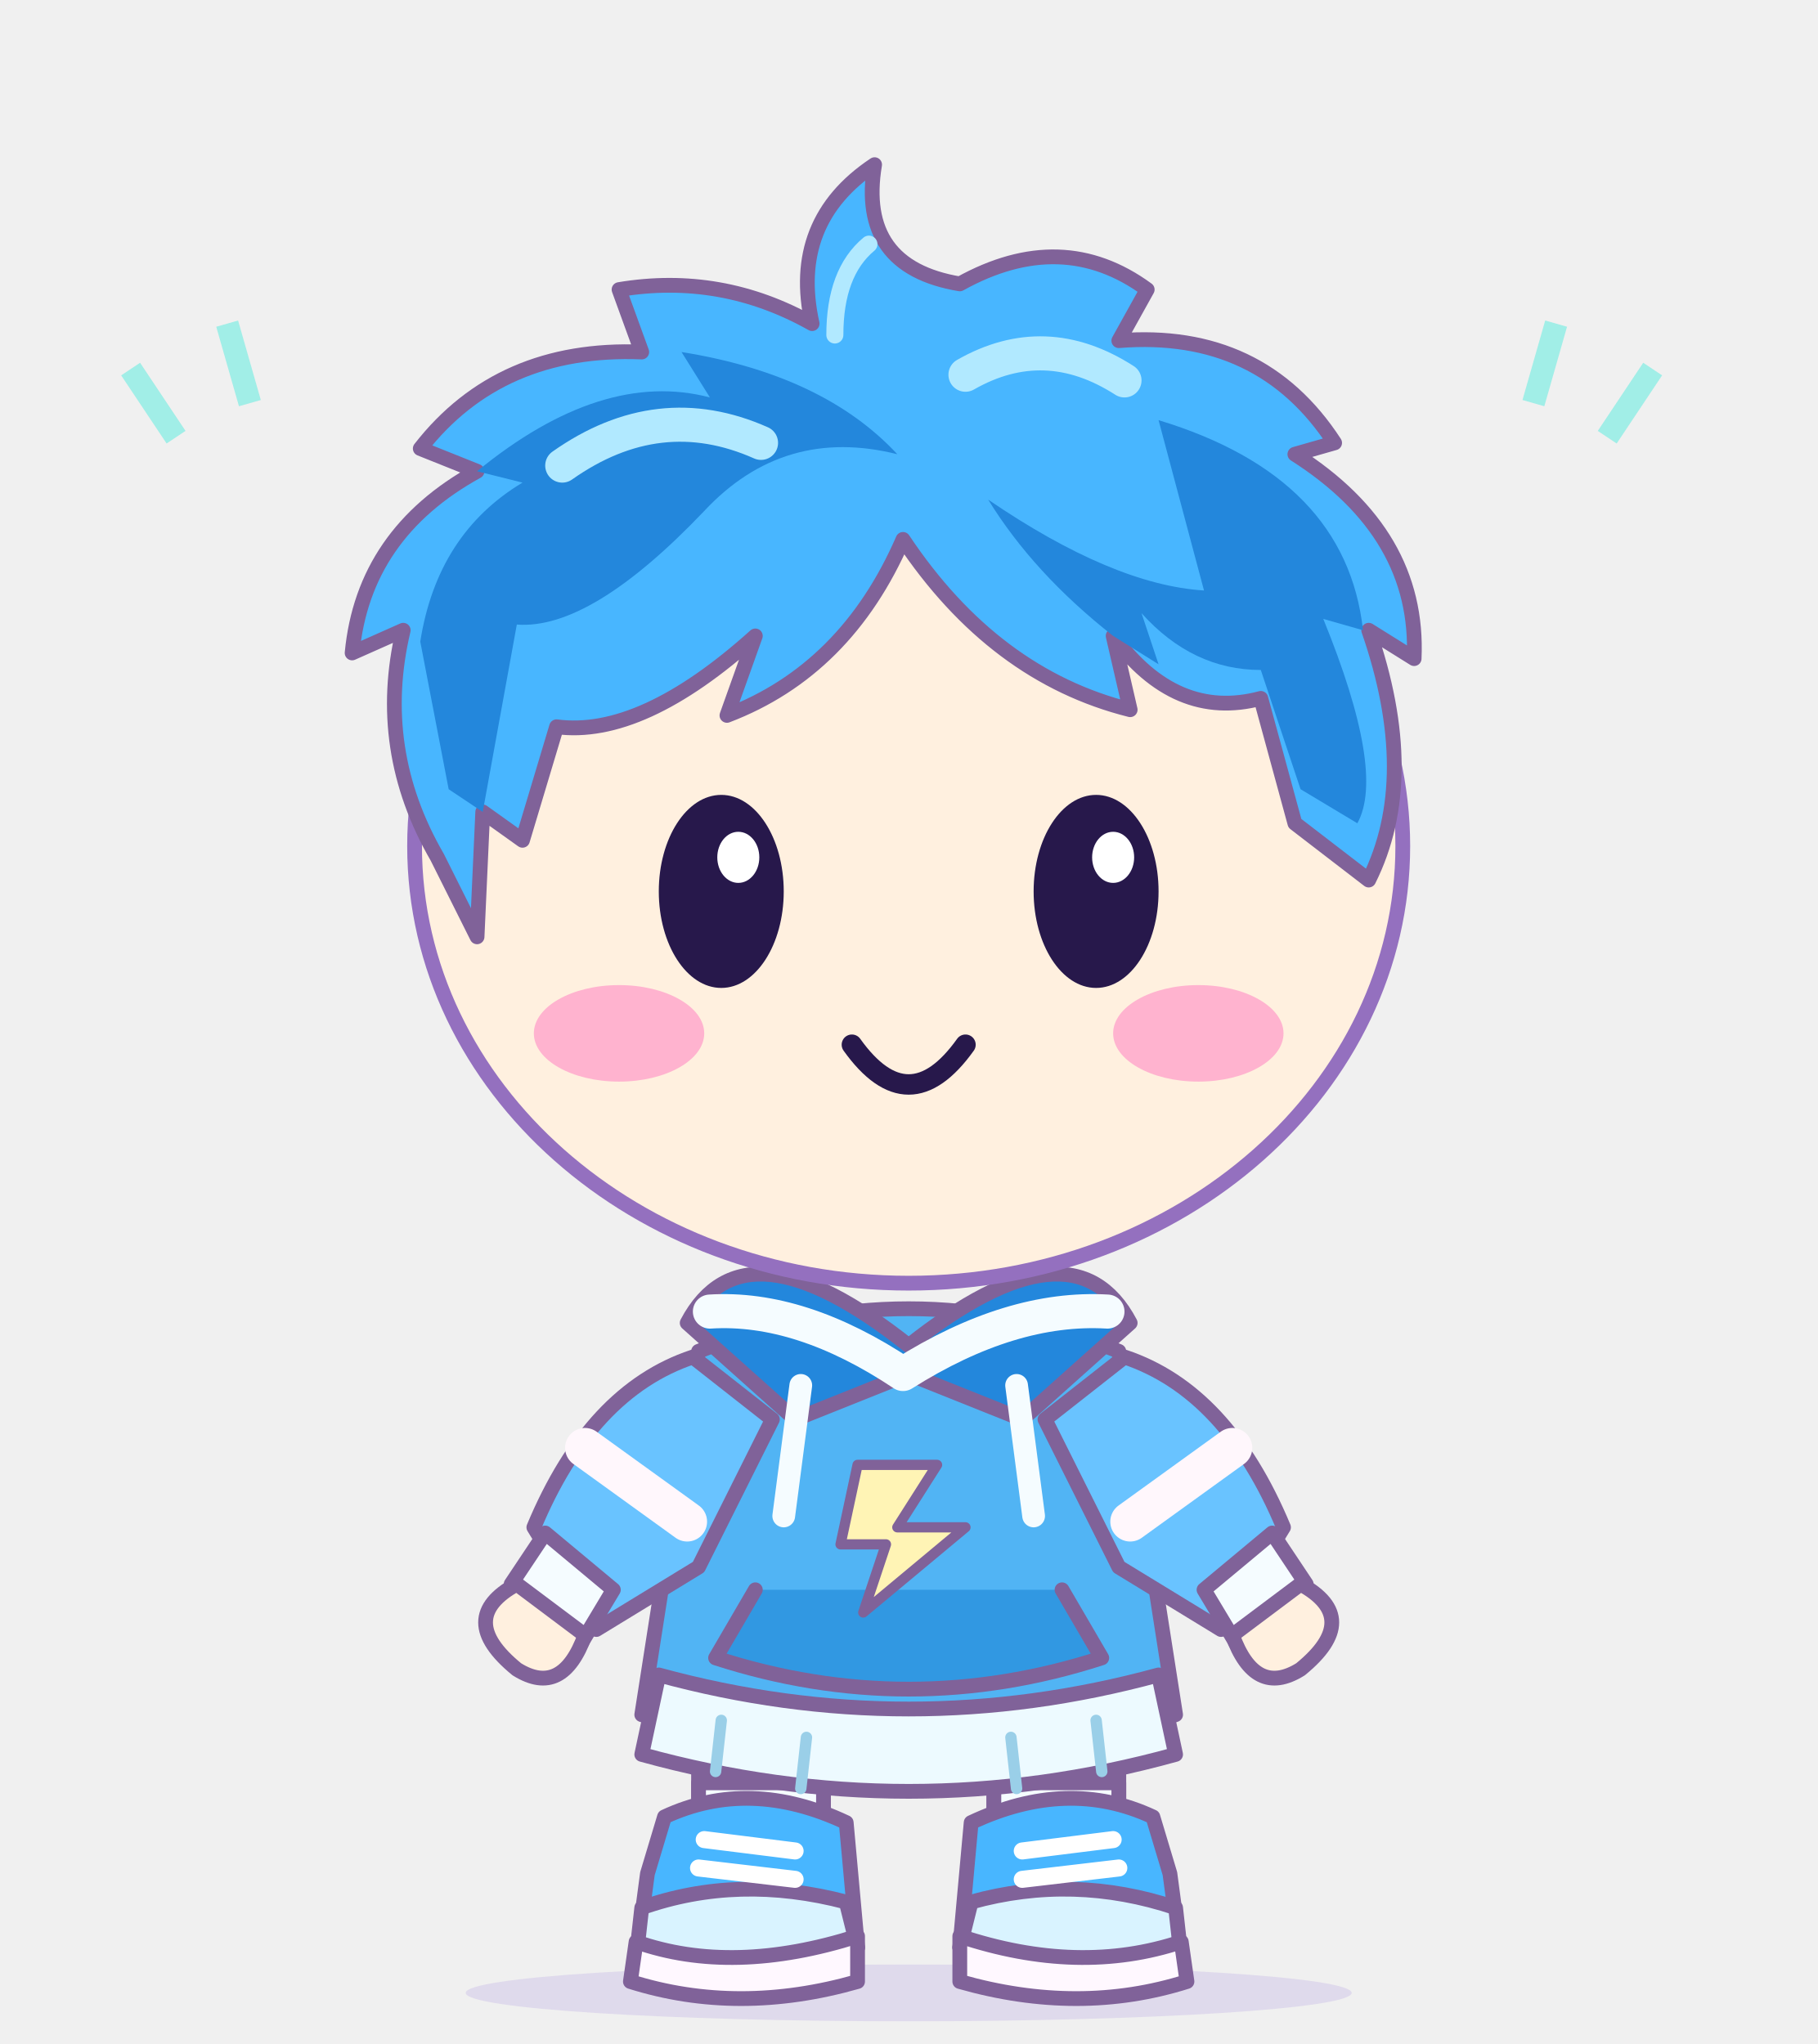
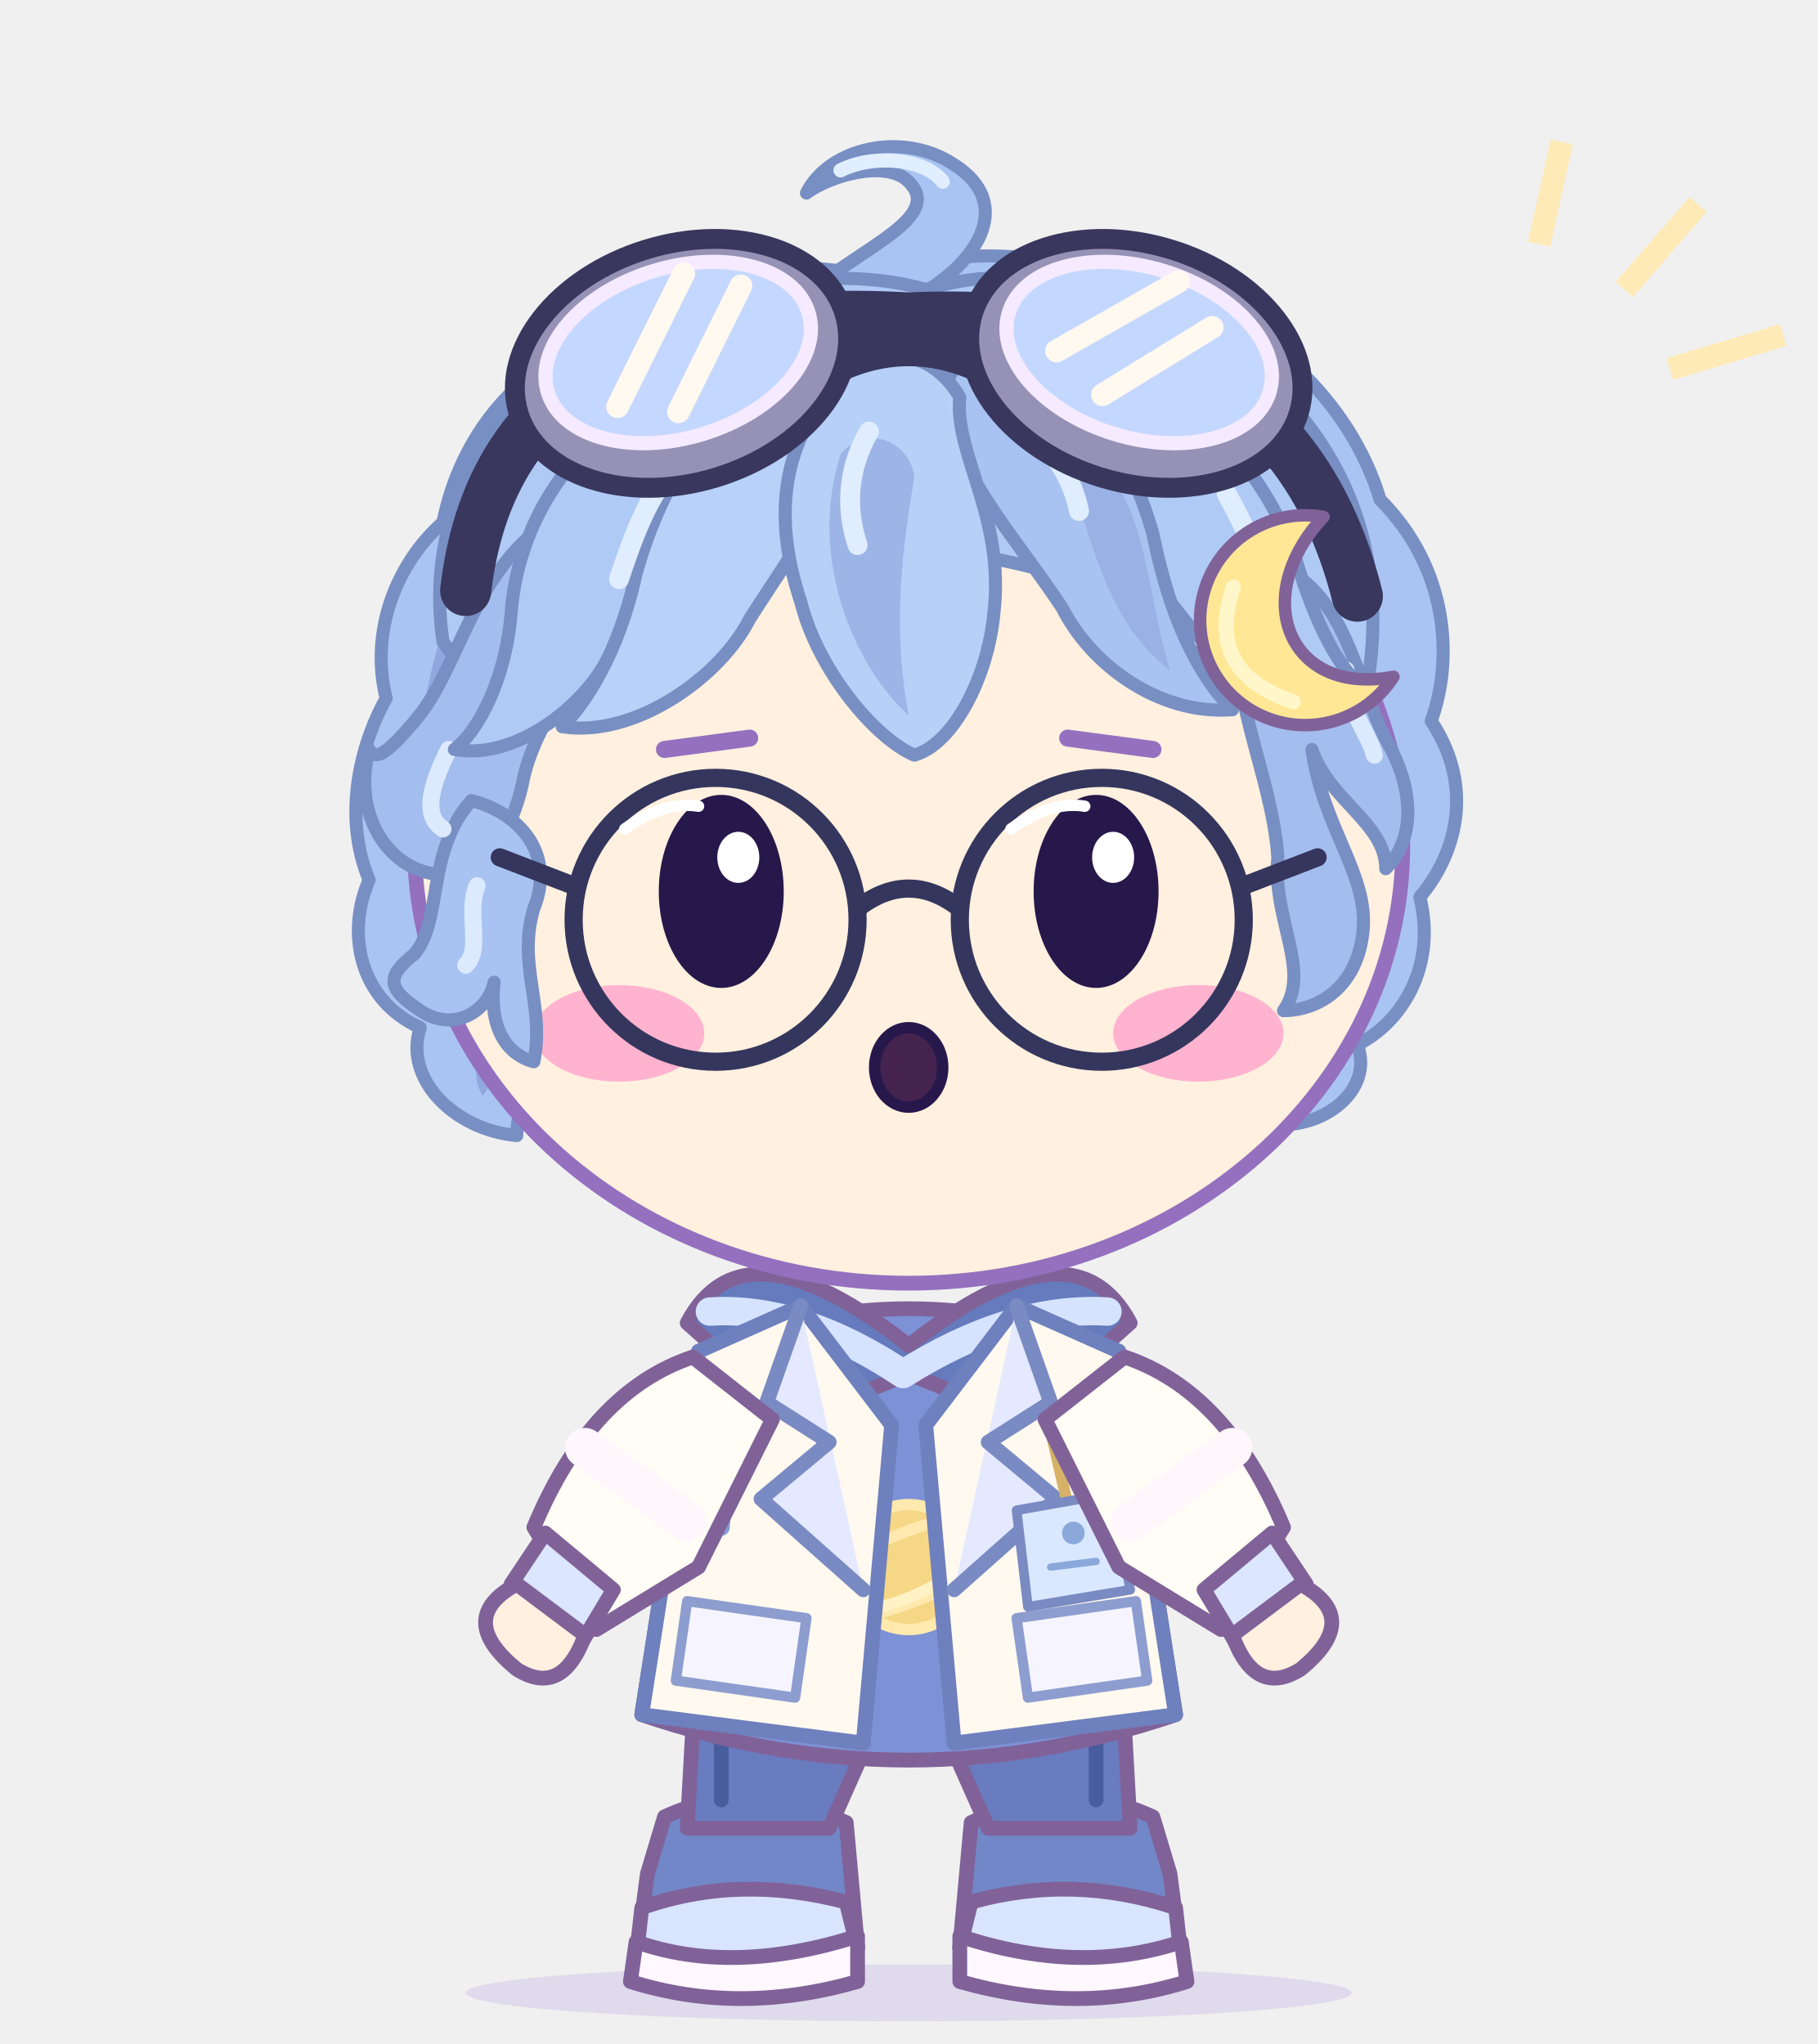
- <svg xmlns="http://www.w3.org/2000/svg" class="luna2" viewBox="0 0 320 360" preserveAspectRatio="xMidYMid meet" role="img" aria-label="Liam — listening" data-state="listening" data-outfit="home" data-reduced-motion="true" data-audio="unavailable" data-compact="false" data-character="liam">
+ <svg xmlns="http://www.w3.org/2000/svg" class="luna2" viewBox="0 0 320 360" preserveAspectRatio="xMidYMid meet" role="img" aria-label="Liam — listening" data-character="liam" data-science-outfit="true" data-listening-disabled="false" data-state="listening" data-outfit="home" data-reduced-motion="true" data-audio="unavailable" data-compact="false">
  <ellipse class="l2-ground" cx="160" cy="351" rx="78" ry="5" fill="#a58cdd" opacity=".22" />
  <g class="l2-character" fill="none" stroke="#806299" stroke-width="2.6" stroke-linecap="round" stroke-linejoin="round">
+     <g transform="translate(0 0)">
+       <g transform="translate(83 108)">
+         <g class="l2-pigtail" style="transform-origin:0 0">
+           <g transform="translate(-83 -108)">
+             <path d="M83 94C62 72 26 82 19 108 7 144 49 161 34 187 28 197 18 195 12 188 13 220 51 236 73 208 89 186 68 162 78 141 88 125 101 110 83 94Z" fill="#ba96f4" />
+             <path d="M57 90C23 100 21 124 42 145 64 167 63 199 41 209 68 214 78 193 66 164 50 128 73 114 81 104Z" fill="#9d79dc" stroke="none" />
+             <path d="M41 89C11 100 14 126 28 141 19 119 33 104 46 101M15 197Q33 226 59 210" fill="none" stroke="#f2d4ff" stroke-width="5" />
+             <ellipse cx="37" cy="106" rx="9" ry="5" transform="rotate(-35 37 106)" fill="#f7e4ff" stroke="none" />
+             <path d="M72 89Q83 78 92 93L94 112 79 119Z" fill="#f2b9e7" />
+           </g>
+         </g>
+       </g>
+     </g>
+     <g transform="translate(320 0) scale(-1 1)">
+       <g transform="translate(83 108)">
+         <g class="l2-pigtail" style="transform-origin:0 0">
+           <g transform="translate(-83 -108)">
+             <path d="M83 94C62 72 26 82 19 108 7 144 49 161 34 187 28 197 18 195 12 188 13 220 51 236 73 208 89 186 68 162 78 141 88 125 101 110 83 94Z" fill="#ba96f4" />
+             <path d="M57 90C23 100 21 124 42 145 64 167 63 199 41 209 68 214 78 193 66 164 50 128 73 114 81 104Z" fill="#9d79dc" stroke="none" />
+             <path d="M41 89C11 100 14 126 28 141 19 119 33 104 46 101M15 197Q33 226 59 210" fill="none" stroke="#f2d4ff" stroke-width="5" />
+             <ellipse cx="37" cy="106" rx="9" ry="5" transform="rotate(-35 37 106)" fill="#f7e4ff" stroke="none" />
+             <path d="M72 89Q83 78 92 93L94 112 79 119Z" fill="#f2b9e7" />
+           </g>
+         </g>
+       </g>
+     </g>
    <g class="l2-body">
      <g class="l2-feet">
        <path d="M123 300V324H145V300M175 300V324H197V300" fill="#fff0df" />
-         <path d="M123 314H145V325H123ZM175 314H197V325H175Z" fill="#f5fcff" />
-         <path d="M117 320Q132 313 149 321L151 343Q136 351 112 345L114 330Z M171 321Q188 313 203 320L206 330 208 345Q184 351 169 343Z" fill="#48b6ff" />
-         <path d="M113 336Q130 330 149 335L151 343Q132 350 112 345ZM171 335Q189 330 207 336L208 345Q189 350 169 343Z" fill="#d9f3ff" />
+         <path d="M117 320Q132 313 149 321L151 343Q136 351 112 345L114 330Z M171 321Q188 313 203 320L206 330 208 345Q184 351 169 343Z" fill="#c2a1f3" />
+         <path d="M113 336Q130 330 149 335L151 343Q132 350 112 345ZM171 335Q189 330 207 336L208 345Q189 350 169 343Z" fill="#edb8e9" />
        <path d="M112 342Q129 348 151 341V349Q130 355 111 349ZM169 341Q190 348 208 342L209 349Q190 355 169 349Z" fill="#fff8ff" />
-         <path d="M124 324 140 326M123 329 140 331M180 326 196 324M180 331 197 329" fill="none" stroke="#fff" stroke-width="3" />
+         <g fill="#94e6e0" stroke-width="1.8">
+           <path d="M132 326Q116 315 117 327T132 331Q147 339 146 327T132 326ZM188 326Q173 315 174 327T188 331Q203 339 202 327T188 326Z" />
+           <circle cx="132" cy="329" r="4" />
+           <circle cx="188" cy="329" r="4" />
+         </g>
+         <g class="liam-laces" fill="none" stroke="#f6f7ff" stroke-width="2.5">
+           <path d="m121 323 20 2m-21 3 21 2m38-5 20-2m-20 7 21-2" />
+         </g>
      </g>
      <g class="l2-outfit-home">
-         <path d="M123 238Q160 223 197 238L207 302Q160 318 113 302Z" fill="#51b4f4" />
-         <path d="M116 295Q160 307 204 295L207 309Q160 322 113 309Z" fill="#edfaff" />
-         <path d="M127 303 126 312M142 306 141 315M178 306 179 315M193 303 194 312" stroke="#9acfe8" stroke-width="2" />
-         <path d="M121 233Q131 214 160 237 189 214 199 233L180 250 160 242 140 250Z" fill="#2387dc" />
-         <path d="M125 231Q141 230 159 242 178 230 195 231" fill="none" stroke="#f5fcff" stroke-width="6" />
-         <path d="M141 244 138 267M179 244 182 267" fill="none" stroke="#f5fcff" stroke-width="4" />
-         <path d="M133 280 126 292Q160 303 194 292L187 280" fill="#3198e2" />
-         <path d="M151 258H165L158 269H170L152 284 156 272H148Z" fill="#fff4b5" stroke-width="1.8" />
+         <path d="M123 238Q160 223 197 238L207 302Q160 318 113 302Z" fill="#c2a1f3" />
+         <path d="M116 284Q158 298 204 284L211 310Q160 326 109 310Z" fill="#fff6fc" />
+         <path d="M124 298 121 313M143 302 141 317M178 302 180 317M196 298 199 313" fill="none" stroke="#c4a0e8" stroke-width="4" />
+         <path d="M120 264Q160 277 201 264V280Q160 293 118 280Z" fill="#f6d9fa" stroke="none" />
+         <path d="M121 233Q131 214 160 237 189 214 199 233L180 250 160 242 140 250Z" fill="#f2b9e7" />
+         <path d="M125 231Q141 230 159 242 178 230 195 231" fill="none" stroke="#fff5fc" stroke-width="6" />
+         <path d="M141 244 138 270M179 244 182 270" fill="none" stroke="#89e5dd" stroke-width="5" />
+         <circle cx="138" cy="272" r="3" fill="#89e5dd" />
+         <circle cx="182" cy="272" r="3" fill="#89e5dd" />
+         <path transform="translate(159 271) scale(0.65)" d="M8-17A21 21 0 1 0 22 15C1 19-7-1 8-17Z" fill="#ffe795" stroke="#806299" stroke-width="2.5" />
+         <path transform="translate(159 271) scale(0.65)" d="M-10-3Q-16 14 2 20" fill="none" stroke="#fff7ca" stroke-width="3" />
+         <g class="l2-detail" fill="#fff5fc" stroke="#d28ed8" stroke-width="2.5">
+           <path d="M122 289C108 275 110 299 127 306 144 292 136 278 127 288Z" />
+           <path d="M191 289C177 275 179 299 196 306 213 292 205 278 196 288Z" />
+         </g>
      </g>
      <g class="l2-outfit-enterprise">
        <path d="M124 282H196L205 311Q160 323 115 311Z" fill="#8a73b6" />
        <path d="M126 235Q160 225 194 235L201 294Q180 304 160 293 140 304 119 294Z" fill="#9981c3" />
        <path d="M143 231 160 259 177 231Z" fill="#fff6fc" />
        <path d="M137 233 148 251 140 258 160 283 151 241M183 233 172 251 180 258 160 283 169 241" fill="#bfa0eb" />
        <path d="M151 240 160 247 169 240 168 255 160 250 152 255Z" fill="#8de3da" />
        <circle cx="160" cy="283" r="2.6" fill="#ffdfa3" stroke="none" />
        <path d="M126 281H140M180 281H194" stroke="#d9c2f5" stroke-width="3" />
        <g class="l2-detail">
          <path d="M179 250V268" stroke="#8de3da" stroke-width="3" />
          <rect x="172" y="263" width="17" height="22" rx="3" fill="#fff8ee" />
          <circle cx="180.5" cy="270" r="3" fill="#c3a3ef" stroke="none" />
          <path d="M176 278H185" stroke="#8de3da" />
        </g>
      </g>
+       <g class="liam-clothes">
+         <path d="M123 286H197L199 322H174L166 304H154L146 322H121Z" fill="#697cc0" />
+         <path d="M127 303v14m66-14v14M160 293v9" stroke="#485d9d" />
+         <path d="M123 238Q160 223 197 238L207 302Q160 318 113 302Z" fill="#7d91d6" />
+         <path d="M121 233Q131 214 160 237 189 214 199 233L180 250 160 242 140 250Z" fill="#657bbd" />
+         <path d="M125 231Q141 230 159 242 178 230 195 231" fill="none" stroke="#d6e3ff" stroke-width="5" />
+         <path d="M142 244v23m36-23v23" stroke="#e5eaff" stroke-width="3" />
+         <g transform="translate(160 276) rotate(-22)" stroke="#ffe9ae" stroke-width="2">
+           <circle r="11" fill="#f5d786" />
+           <ellipse rx="21" ry="6" fill="none" />
+           <path d="M-20 0q16 10 40 0" fill="none" stroke="#fff2c5" />
+         </g>
+         <g class="liam-labcoat">
+           <path d="M123 238 141 230 157 251 152 307 113 302Z M197 238 179 230 163 251 168 307 207 302Z" fill="#fff9ef" stroke="#6e80bd" />
+           <path d="m141 230-6 17 11 7-12 10 18 16m27-50 6 17-11 7 12 10-18 16" fill="#e4e9ff" stroke="#7a8ac2" />
+           <path d="m121 282 21 3-2 14-21-3Z m58 3 21-3 2 14-21 3Z" fill="#f6f5ff" stroke="#8d9dcf" stroke-width="1.8" />
+           <path d="m124 255-2 15m6-17-1 16" stroke="#849dd5" stroke-width="3" />
+           <path d="m185 252 3 13" stroke="#d5b267" stroke-width="2" />
+           <path d="m179 266 17-3 3 17-18 3Z" fill="#dae8ff" stroke="#7a8ac2" stroke-width="1.7" />
+           <circle cx="189" cy="270" r="2" fill="#8aa8da" stroke="none" />
+           <path d="m185 276 8-1" stroke="#8aa8da" stroke-width="1.3" />
+         </g>
+       </g>
      <g transform="translate(0 0)">
        <g transform="translate(126 240)">
          <g class="l2-arm l2-arm-left" style="transform-origin:0 0">
            <g transform="translate(-126 -240)">
-               <path d="M122 239Q104 245 94 269L105 287 123 276 136 250Z" class="l2-sleeve" fill="#69c3ff" />
-               <path d="M96 270 108 280 102 290 90 279Z" fill="#f5fcff" />
+               <path d="M122 239Q104 245 94 269L105 287 123 276 136 250Z" class="l2-sleeve" fill="#d5b6f4" />
+               <path d="M96 270 108 280 102 290 90 279Z" fill="#f6d4ee" />
              <path d="M91 279Q80 285 91 294 99 299 103 288Z" fill="#fff0df" />
              <path class="l2-detail" d="M103 255 121 268" stroke="#fff7fc" stroke-width="7" />
            </g>
          </g>
        </g>
      </g>
      <g transform="translate(320 0) scale(-1 1)">
        <g transform="translate(126 240)">
          <g class="l2-arm l2-arm-right" style="transform-origin:0 0">
            <g transform="translate(-126 -240)">
-               <path d="M122 239Q104 245 94 269L105 287 123 276 136 250Z" class="l2-sleeve" fill="#69c3ff" />
-               <path d="M96 270 108 280 102 290 90 279Z" fill="#f5fcff" />
+               <path d="M122 239Q104 245 94 269L105 287 123 276 136 250Z" class="l2-sleeve" fill="#d5b6f4" />
+               <path d="M96 270 108 280 102 290 90 279Z" fill="#f6d4ee" />
              <path d="M91 279Q80 285 91 294 99 299 103 288Z" fill="#fff0df" />
              <path class="l2-detail" d="M103 255 121 268" stroke="#fff7fc" stroke-width="7" />
            </g>
          </g>
        </g>
      </g>
    </g>
    <g transform="translate(160 213)">
      <g class="l2-head-pose" style="transform-origin:0 0">
        <g transform="translate(-160 -213)">
+           <g class="liam-hair liam-hair-back" fill="#a9c4f2" stroke="#788fc3" stroke-width="2.3">
+             <path d="M78 92C81 77 91 64 107 59C117 47 140 45 154 49C170 42 191 45 204 53C222 55 238 71 243 88C255 100 256 116 252 127C260 139 256 151 250 158C253 170 247 180 239 184C242 192 233 199 224 198C227 187 218 179 214 166C205 149 116 145 102 170C99 183 91 191 91 200C80 199 71 190 74 181C63 176 61 164 65 155C60 143 64 130 68 123C65 111 70 99 78 92Z" />
+             <path d="M78 111C68 141 80 157 84 167C89 179 81 187 85 193C95 180 97 158 95 139C93 125 88 113 78 111Z M237 112C249 137 236 151 238 165C240 174 234 185 229 191C231 178 222 165 225 148C227 132 233 124 237 112Z" fill="#91a8df" stroke="none" />
+             <path d="M143 51C153 43 166 38 160 32C156 28 146 31 142 34C146 26 159 23 168 29C179 36 172 47 160 53C155 56 148 56 143 51Z" />
+             <path d="M148 30C154 27 163 28 166 32" fill="none" stroke="#e0eeff" stroke-width="2.5" />
+             <path d="M76 125C72 139 77 149 79 154M245 137C246 148 241 154 240 161" fill="none" stroke="#d9eaff" stroke-width="3" />
+           </g>
          <ellipse class="l2-face-base" cx="160" cy="149" rx="87" ry="77" fill="#fff0df" stroke="#9470bf" />
          <g class="l2-cheeks" fill="#ffb3cf" stroke="none">
            <ellipse cx="109" cy="182" rx="15" ry="8.5" />
            <ellipse cx="211" cy="182" rx="15" ry="8.5" />
          </g>
          <g class="l2-eye-gaze" fill="#27184b" stroke="none">
            <g class="l2-eyes-open">
              <ellipse cx="127" cy="157" rx="11" ry="17" />
              <ellipse cx="193" cy="157" rx="11" ry="17" />
              <ellipse cx="130" cy="151" rx="3.7" ry="4.5" fill="#fff" />
              <ellipse cx="196" cy="151" rx="3.7" ry="4.5" fill="#fff" />
            </g>
          </g>
          <g class="l2-eyes-shut" fill="none" stroke="#27184b" stroke-width="4.5">
            <path d="M116 160Q127 147 138 160M182 160Q193 147 204 160" />
          </g>
          <g class="l2-eyes-blink" fill="none" stroke="#27184b" stroke-width="3.5">
            <path d="M117 160Q127 165 137 160M183 160Q193 165 203 160" />
          </g>
          <g class="l2-brows" fill="none" stroke="#9470bf" stroke-width="3">
            <path d="M117 132 132 130M188 130 203 132" />
          </g>
          <g fill="none" stroke="#27184b" stroke-width="3.6">
            <path class="l2-mouth-smile" d="M150 184Q160 198 170 184" />
            <path class="l2-mouth-concern" d="M152 191Q160 186 168 191" />
          </g>
          <g class="l2-mouth-small">
            <ellipse cx="160" cy="188" rx="6" ry="7" fill="#44234f" stroke="#27184b" stroke-width="2" />
          </g>
          <g class="l2-mouth-wide">
            <path d="M149 182H171Q172 200 160 200 148 200 149 182Z" fill="#44234f" stroke="#27184b" stroke-width="2" />
            <path d="M153 195Q160 189 167 195Q160 202 153 195Z" fill="#f7a5c8" stroke="none" />
          </g>
          <g class="l2-front-hair" fill="#bb96f2">
-             <path d="M77 151Q66 132 71 111L62 115Q64 94 84 83L74 79Q88 61 113 62L109 51Q127 48 143 57Q139 39 154 29Q151 47 169 50Q187 40 202 51L197 60Q222 58 235 78L228 80Q250 94 249 116L241 111Q250 137 241 155L228 145 222 123Q207 127 196 112L199 125Q175 119 159 95Q149 118 128 126L133 112Q113 130 98 128L92 148 85 143 84 165Z" fill="#48b6ff" />
-             <path d="M74 113Q77 94 92 85L84 83Q106 65 125 70L120 62Q145 66 158 80Q138 75 124 90 104 111 91 110L85 143 79 139Z M204 74Q237 84 240 111L233 109Q244 136 239 145L229 139 222 118Q210 118 201 108L204 117 196 112Q182 101 174 88Q196 103 212 104Z" fill="#2387dc" stroke="none" />
-             <path d="M99 82Q116 70 134 78M170 66Q184 58 198 67" fill="none" stroke="#b1e9ff" stroke-width="6" />
-             <path d="M147 59Q147 48 153 43" fill="none" stroke="#b1e9ff" stroke-width="3" />
-           </g>
-           <g class="l2-accessories" />
+             <path d="M78 153Q64 94 112 73 144 60 160 76 183 59 213 78 252 98 242 153 225 139 214 117 183 112 160 87 140 115 106 127 101 146 78 153Z" />
+             <path d="M86 128Q71 159 80 188L91 181 94 215Q67 205 65 177Z M234 128Q249 159 240 188L229 181 226 215Q253 205 255 177Z" />
+             <path d="M99 130Q78 155 85 190L92 181 94 208 80 198 77 174Z M221 129Q240 156 234 190L229 181 227 208 242 197 243 173Z" fill="#a583d9" stroke="none" />
+             <path d="M101 89Q119 75 136 79M179 77Q204 78 219 94" fill="none" stroke="#e3c8ff" stroke-width="6" />
+           </g>
+           <g class="l2-accessories">
+             <path d="M154 59C135 40 108 22 100 32 90 44 96 76 107 84 120 93 142 74 154 65Z M166 59C185 40 212 22 220 32 230 44 224 76 213 84 200 93 178 74 166 65Z" fill="#8fe9e2" stroke="#f5ffff" stroke-width="4" />
+             <path d="M149 60Q122 48 118 59T149 65M171 60Q198 48 202 59T171 65" fill="#61c8ca" stroke="none" />
+             <rect x="149" y="51" width="22" height="22" rx="8" fill="#8be2dc" stroke="#62b6c1" stroke-width="2" />
+             <path transform="translate(230 109) scale(0.9)" d="M8-17A21 21 0 1 0 22 15C1 19-7-1 8-17Z" fill="#ffe795" stroke="#806299" stroke-width="2.5" />
+             <path transform="translate(230 109) scale(0.9)" d="M-10-3Q-16 14 2 20" fill="none" stroke="#fff7ca" stroke-width="3" />
+             <g class="l2-detail">
+               <path transform="translate(88 119) scale(0.82)" d="M0-12 4-4 13-3 7 4 9 13 0 9-9 13-7 4-13-3-4-4Z" fill="#ffe795" stroke="#806299" stroke-width="2.5" stroke-linejoin="round" />
+               <path transform="translate(98 99) scale(0.43)" d="M0-12 4-4 13-3 7 4 9 13 0 9-9 13-7 4-13-3-4-4Z" fill="#ffe795" stroke="#806299" stroke-width="2.5" stroke-linejoin="round" />
+             </g>
+           </g>
+           <g class="liam-hair" fill="#afcaf5" stroke="#788fc3" stroke-width="2.3">
+             <path d="M78 113C74 86 91 62 119 54C137 48 153 48 163 51C182 45 207 52 222 66C238 80 244 99 241 119C225 127 207 113 193 104C170 93 130 94 110 116C96 128 86 125 78 113Z" />
+             <path d="M98 91C83 100 81 118 73 127C68 133 66 134 65 132C62 143 68 153 77 154C85 155 90 147 92 138C94 127 103 118 107 106C109 98 105 92 98 91Z" fill="#a3bdee" />
+             <path d="M226 100C238 106 239 122 245 132C249 140 249 148 244 153C244 145 234 141 231 132C233 146 241 154 240 164C239 174 232 178 226 178C231 171 224 162 225 151C224 136 215 120 219 108C220 103 223 101 226 100Z" fill="#a3bdee" />
+             <path d="M83 141C75 150 78 162 73 168C68 172 68 174 74 178C80 182 86 178 87 173C86 182 90 186 94 187C96 177 91 170 94 160C98 150 91 143 83 141Z" fill="#a8c3f1" />
+             <path d="M79 132C75 140 75 144 78 146M84 156C82 161 85 167 82 170M237 118C237 125 241 129 242 133" fill="none" stroke="#dceaff" stroke-width="3" />
+             <path d="M116 70C99 78 91 94 90 108C89 120 84 129 80 132C91 134 103 124 107 116C116 104 124 89 129 78C127 72 122 69 116 70Z" />
+             <path d="M142 66C124 70 116 87 112 101C109 115 103 124 99 128C112 130 127 119 132 109C139 98 150 83 151 73C150 69 146 67 142 66Z" fill="#b7d1f8" />
+             <path d="M192 66C211 68 223 84 228 98C232 111 236 118 240 121C230 127 217 119 210 111C201 100 190 83 184 75C183 70 187 67 192 66Z" />
+             <path d="M171 63C190 63 199 80 203 94C206 109 211 119 217 125C204 126 192 117 187 107C179 95 169 84 167 73C166 68 167 64 171 63Z" fill="#a8c2f1" />
+             <path d="M151 64C137 76 136 91 141 106C144 118 154 130 161 133C168 131 174 119 175 108C177 91 168 80 169 70C165 63 158 61 151 64Z" fill="#b6d0f7" />
+             <path d="M148 80C142 99 151 118 160 126C157 110 159 96 161 84C160 77 152 75 148 80Z M187 80C192 93 194 109 206 118C202 105 202 90 194 82C191 79 188 78 187 80Z" fill="#93aade" stroke="none" opacity=".7" />
+             <path d="M119 82C114 87 111 96 109 102M153 76C149 83 149 90 151 96M180 75C186 79 189 85 190 90M216 87C220 94 222 100 223 104" fill="none" stroke="#dfedff" stroke-width="3.5" />
+           </g>
+           <g class="liam-goggles" stroke="#39375e" stroke-width="3.5">
+             <path d="M82 104Q88 52 160 56 226 53 239 105" fill="none" stroke-width="9" />
+             <path d="M145 65Q160 57 175 65" fill="none" stroke-width="7" />
+             <g transform="rotate(-17 120 64)">
+               <ellipse cx="120" cy="64" rx="30" ry="21" fill="#9692b5" />
+               <ellipse cx="120" cy="62" rx="24" ry="15" fill="#c4d7ff" stroke="#f5eaff" stroke-width="2.5" />
+               <path d="m107 68 18-19m-8 23 17-18" stroke="#fff9ef" stroke-width="4" />
+             </g>
+             <g transform="rotate(17 200 64)">
+               <ellipse cx="200" cy="64" rx="30" ry="21" fill="#9692b5" />
+               <ellipse cx="200" cy="62" rx="24" ry="15" fill="#c4d7ff" stroke="#f5eaff" stroke-width="2.5" />
+               <path d="m186 66 17-18m-7 23 15-17" stroke="#fff9ef" stroke-width="4" />
+             </g>
+           </g>
+           <g class="liam-moon">
+             <path transform="translate(226 106) scale(0.88)" d="M8-17A21 21 0 1 0 22 15C1 19-7-1 8-17Z" fill="#ffe795" stroke="#806299" stroke-width="2.5" />
+             <path transform="translate(226 106) scale(0.88)" d="M-10-3Q-16 14 2 20" fill="none" stroke="#fff7ca" stroke-width="3" />
+           </g>
+           <g class="liam-glasses" fill="none" stroke="#35365d" stroke-width="3.2">
+             <circle cx="126" cy="162" r="25" />
+             <circle cx="194" cy="162" r="25" />
+             <path d="M151 160q9-7 18 0m-68-4-13-5m131 5 13-5" />
+             <path d="M110 146q7-5 13-4M178 146q7-5 13-4" stroke="#fff" stroke-width="2" />
+           </g>
          <g class="l2-sleep-mask">
-             <path d="M88 153 104 159M216 159 232 153" fill="none" stroke="#2387dc" stroke-width="7" />
-             <path d="M104 146Q124 136 147 146 160 152 173 146 196 136 216 146L216 174Q198 193 177 178 160 168 143 178 122 193 104 174Z" fill="#58b6f1" stroke="#d9f3ff" stroke-width="3" />
+             <path d="M88 153 104 159M216 159 232 153" fill="none" stroke="#9b79cb" stroke-width="7" />
+             <path d="M104 146Q124 136 147 146 160 152 173 146 196 136 216 146L216 174Q198 193 177 178 160 168 143 178 122 193 104 174Z" fill="#b792ee" stroke="#f0d9ff" stroke-width="3" />
            <path d="M117 163Q127 174 138 163M182 163Q193 174 203 163" fill="none" stroke="#fff0ff" stroke-width="3" />
            <path transform="translate(160 153) scale(0.34)" d="M8-17A21 21 0 1 0 22 15C1 19-7-1 8-17Z" fill="#ffe795" stroke="#806299" stroke-width="2.5" />
            <path transform="translate(160 153) scale(0.34)" d="M-10-3Q-16 14 2 20" fill="none" stroke="#fff7ca" stroke-width="3" />
          </g>
          <g class="l2-mouth-snore" fill="#44234f" stroke="#27184b" stroke-width="2">
            <path class="l2-snore-closed" d="M155 193Q160 198 165 193" fill="none" stroke-width="3.4" stroke-linecap="round" />
            <ellipse class="l2-snore-open" cx="160" cy="194" rx="6" ry="8" />
            <path class="l2-snore-tongue" d="M156 198Q160 194 164 198Q160 203 156 198Z" fill="#f7a5c8" stroke="none" />
          </g>
        </g>
      </g>
    </g>
    <g class="l2-hand-think">
-       <path d="M116 247Q112 236 127 225L143 230Q141 247 126 255Z" class="l2-sleeve" fill="#69c3ff" />
-       <path d="M127 226 131 219 145 225 142 232Z" fill="#f5fcff" />
+       <path d="M116 247Q112 236 127 225L143 230Q141 247 126 255Z" class="l2-sleeve" fill="#d5b6f4" />
+       <path d="M127 226 131 219 145 225 142 232Z" fill="#f6d4ee" />
      <path d="M132 221Q126 210 133 208L138 214Q134 201 141 203L146 215Q153 209 154 216L145 228Z" fill="#fff0df" />
    </g>
    <g class="l2-laptop">
      <path d="M106 312H219L232 331H101Z" fill="#bba0e3" />
      <path d="M139 281H229L219 328H130Z" fill="#9d80cb" stroke="#e7d2ff" stroke-width="3" />
      <path transform="translate(180 303) scale(0.46)" d="M8-17A21 21 0 1 0 22 15C1 19-7-1 8-17Z" fill="#ffe795" stroke="#806299" stroke-width="2.5" />
      <path transform="translate(180 303) scale(0.46)" d="M-10-3Q-16 14 2 20" fill="none" stroke="#fff7ca" stroke-width="3" />
      <path d="M102 333H230" stroke="#806299" stroke-width="4" />
    </g>
  </g>
  <g class="l2-effects" stroke="none">
    <g class="l2-thinking-dots" fill="#f8e9ff">
      <circle cx="146" cy="14" r="3" />
      <circle cx="160" cy="14" r="3" />
      <circle cx="174" cy="14" r="3" />
    </g>
    <g class="l2-listening-lines" fill="none" stroke="#93ede5" stroke-width="4">
-       <path d="M23 65 31 77M40 57 44 71M291 65 283 77M274 57 270 71" />
+       <path d="m271 43 4-18m11 26 13-15m-5 29 20-6" />
    </g>
    <g class="l2-sparkles">
      <path transform="translate(40 244) scale(0.65)" d="M0-12 4-4 13-3 7 4 9 13 0 9-9 13-7 4-13-3-4-4Z" fill="#ffe795" stroke="#806299" stroke-width="2.5" stroke-linejoin="round" />
      <path transform="translate(278 238) scale(0.8)" d="M0-12 4-4 13-3 7 4 9 13 0 9-9 13-7 4-13-3-4-4Z" fill="#ffe795" stroke="#806299" stroke-width="2.5" stroke-linejoin="round" />
      <path transform="translate(273 47) scale(0.45)" d="M0-12 4-4 13-3 7 4 9 13 0 9-9 13-7 4-13-3-4-4Z" fill="#ffe795" stroke="#806299" stroke-width="2.5" stroke-linejoin="round" />
    </g>
    <g class="l2-oops" fill="#ffe795">
      <path d="M270 77 274 91 278 77Z" />
      <circle cx="274" cy="98" r="2.5" />
    </g>
    <g class="l2-zzz" fill="#e8d0ff" font-family="system-ui,sans-serif" font-weight="700">
      <text x="260" y="145" font-size="14">z</text>
      <text x="277" y="127" font-size="20">z</text>
      <text x="292" y="104" font-size="25">Z</text>
    </g>
  </g>
  <style>/* Every animated group has one transform owner. Face/head never scale. */
.luna2 { display:block; width:100%; height:auto; aspect-ratio:8/9; overflow:hidden; }
.luna2 * { transform-box:view-box; }
.luna2 .l2-outfit-enterprise,
.luna2 .l2-eyes-shut,.luna2 .l2-eyes-blink,.luna2 .l2-mouth-small,.luna2 .l2-mouth-wide,
.luna2 .l2-mouth-concern,.luna2 .l2-mouth-snore,.luna2 .l2-sleep-mask,.luna2 .l2-laptop,.luna2 .l2-effects &gt; g,
.luna2 .l2-hand-think,.luna2 .l2-listening-glow,.luna2 .l2-brows { opacity:0; }
.luna2[data-outfit="enterprise"] .l2-outfit-home { display:none; }
.luna2[data-outfit="enterprise"] .l2-outfit-enterprise { opacity:1; }
.luna2[data-outfit="enterprise"] .l2-sleeve { fill:#9981c3; }
.luna2[data-compact="true"] .l2-detail { display:none; }
.luna2[data-state="listening"] .l2-listening-lines { opacity:.85; }
.luna2[data-state="thinking"] .l2-thinking-dots { opacity:1; }
.luna2[data-state="thinking"] .l2-eye-gaze { transform:translate(3px,-4px); }
.luna2[data-state="thinking"] .l2-head-pose { transform:rotate(-4deg); }
.luna2[data-state="thinking"] .l2-arm-left { opacity:0; }
.luna2[data-state="thinking"] .l2-hand-think { opacity:1; }
.luna2[data-state="working"] .l2-laptop { opacity:1; }
.luna2[data-state="working"] .l2-eye-gaze { transform:translate(0,4px); }
.luna2[data-state="working"] .l2-arm { transform:rotate(-25deg); }
.luna2[data-state="happy"] .l2-eyes-open,
.luna2[data-state="sleeping"] .l2-eyes-open { opacity:0; }
.luna2[data-state="happy"] .l2-eyes-shut,
.luna2[data-state="happy"] .l2-sparkles { opacity:1; }
.luna2[data-state="happy"] .l2-mouth-smile,
.luna2[data-state="error"] .l2-mouth-smile { opacity:0; }
.luna2[data-state="happy"] .l2-mouth-wide { opacity:1; }
.luna2[data-state="error"] .l2-mouth-small,
.luna2[data-state="error"] .l2-oops,.luna2[data-state="error"] .l2-brows { opacity:1; }
.luna2[data-state="sleeping"] .l2-mouth-smile { opacity:0; }
.luna2[data-state="sleeping"] .l2-sleep-mask,
.luna2[data-state="sleeping"] .l2-zzz { opacity:1; }
.luna2[data-state="sleeping"] .l2-mouth-snore { opacity:1; }
.luna2[data-state="sleeping"] .l2-snore-open,
.luna2[data-state="sleeping"] .l2-snore-tongue { opacity:0; animation:l2-snore-open 3.6s steps(1,end) infinite; }
.luna2[data-state="sleeping"] .l2-snore-closed { opacity:1; animation:l2-snore-closed 3.6s steps(1,end) infinite; }
.luna2[data-state="talking"] .l2-mouth-smile { opacity:0; }
.luna2[data-state="talking"] .l2-mouth-small { opacity:1; }

/* Static proportions were raster-checked before motion was introduced. */
.luna2 .l2-character { animation:l2-breathe 5.6s ease-in-out infinite; }
.luna2 .l2-pigtail { animation:l2-hair 6.7s ease-in-out infinite; }
.luna2 .l2-head-pose,.luna2 .l2-eye-gaze,.luna2 .l2-arm { transition:transform 360ms ease; }
.luna2:not([data-state="sleeping"]):not([data-state="happy"]) .l2-eyes-open { animation:l2-blink-open 17s steps(1,end) infinite; }
.luna2:not([data-state="sleeping"]):not([data-state="happy"]) .l2-eyes-blink { animation:l2-blink-shut 17s steps(1,end) infinite; }
.luna2[data-state="listening"] .l2-pigtail { animation:l2-perk 3.8s ease-in-out infinite; }
.luna2[data-state="thinking"] .l2-thinking-dots circle { animation:l2-dot 1.8s ease-in-out infinite; }
.luna2[data-state="thinking"] .l2-thinking-dots circle:nth-child(2) { animation-delay:.25s; }
.luna2[data-state="thinking"] .l2-thinking-dots circle:nth-child(3) { animation-delay:.5s; }
.luna2[data-state="working"] .l2-arm { animation:l2-type .85s ease-in-out infinite; }
.luna2[data-state="working"] .l2-arm-right { animation-delay:.42s; }
.luna2[data-state="working"] .l2-eye-gaze { animation:l2-glance 7s ease-in-out infinite; }
.luna2[data-state="talking"][data-audio="unavailable"] .l2-mouth-small { animation:l2-mouth-a .64s steps(1,end) infinite; }
.luna2[data-state="talking"][data-audio="unavailable"] .l2-mouth-wide { animation:l2-mouth-b .64s steps(1,end) infinite; }
.luna2[data-state="talking"][data-audio="closed"] .l2-mouth-small { opacity:0; }
.luna2[data-state="talking"][data-audio="closed"] .l2-mouth-smile { opacity:1; }
.luna2[data-state="talking"][data-audio="wide"] .l2-mouth-small { opacity:0; }
.luna2[data-state="talking"][data-audio="wide"] .l2-mouth-wide { opacity:1; }
.luna2[data-state="happy"] .l2-character { animation:l2-celebrate .85s ease-out 1; }
.luna2[data-state="happy"] .l2-sparkles { animation:l2-sparkle 1.4s ease-out 1; }
.luna2[data-state="error"] .l2-mouth-small { animation:l2-surprise 1.1s steps(1,end) forwards; }
.luna2[data-state="error"] .l2-mouth-concern { animation:l2-concern 1.1s steps(1,end) forwards; }
.luna2[data-state="sleeping"] .l2-character { animation-duration:6.8s; }
.luna2[data-state="sleeping"] .l2-head-pose { animation:l2-sleep-bob 4.8s ease-in-out infinite; }
.luna2[data-state="sleeping"] .l2-zzz { animation:l2-drift 5s ease-in-out infinite; }
@keyframes l2-breathe { 0%,100% { transform:translateY(0); } 50% { transform:translateY(-2px); } }
@keyframes l2-hair { 0%,100% { transform:rotate(0); } 50% { transform:rotate(1deg); } }
@keyframes l2-perk { 0%,100% { transform:rotate(3deg); } 50% { transform:rotate(4deg); } }
/* Unequal blink intervals (3.4, 5.3, 2.5, 5.8 seconds), no eye/face scaling. */
@keyframes l2-blink-open { 0%,21%,52%,67%,100% { opacity:1; } 20%,51%,66% { opacity:0; } }
@keyframes l2-blink-shut { 0%,21%,52%,67%,100% { opacity:0; } 20%,51%,66% { opacity:1; } }
@keyframes l2-dot { 0%,100% { opacity:.35; } 50% { opacity:1; } }
@keyframes l2-type { 0%,100% { transform:rotate(-25deg) translateY(0); } 50% { transform:rotate(-25deg) translateY(5px); } }
@keyframes l2-sleep-bob { 0%,100% { transform:translateY(0) rotate(0); } 50% { transform:translateY(1.5px) rotate(.6deg); } }
@keyframes l2-snore-open { 0%,28%,64%,100% { opacity:0; } 34%,58% { opacity:1; } }
@keyframes l2-snore-closed { 0%,28%,64%,100% { opacity:1; } 34%,58% { opacity:0; } }
@keyframes l2-glance { 0%,65%,100% { transform:translateY(4px); } 75%,90% { transform:translateY(0); } }
@keyframes l2-mouth-a { 0%,55%,100% { opacity:1; } 25%,75% { opacity:0; } }
@keyframes l2-mouth-b { 0%,55%,100% { opacity:0; } 25%,75% { opacity:1; } }
@keyframes l2-celebrate { 0%,65%,100% { transform:translateY(0); } 30% { transform:translateY(-7px); } 80% { transform:translateY(-2px); } }
@keyframes l2-sparkle { 0% { opacity:0; } 30%,70%,100% { opacity:1; } }
@keyframes l2-surprise { 0% { opacity:1; } 100% { opacity:0; } }
@keyframes l2-concern { 0% { opacity:0; } 100% { opacity:1; } }
@keyframes l2-drift { 0%,100% { opacity:.35; transform:translateY(0); } 50% { opacity:.9; transform:translateY(-7px); } }
.luna2[data-paused="true"] * { animation-play-state:paused !important; }
.luna2[data-reduced-motion="true"] * { animation:none !important; transition:none !important; }
@media (prefers-reduced-motion:reduce) { .luna2 * { animation:none !important; transition:none !important; } }
+ /* Liam shares the face, pose groups, and controller. Wardrobe never remounts SVG. */
+ .luna2 .liam-hair,.luna2 .liam-clothes,.luna2 .liam-goggles,.luna2 .liam-labcoat,.luna2 .liam-glasses,.luna2 .liam-moon,.luna2 .liam-laces { display:none; }
+ .luna2[data-character="liam"] .l2-pigtail,.luna2[data-character="liam"] .l2-front-hair,.luna2[data-character="liam"] .l2-accessories,.luna2[data-character="liam"] .l2-outfit-home,.luna2[data-character="liam"] .l2-outfit-enterprise { display:none; }
+ .luna2[data-character="liam"] .liam-hair,.luna2[data-character="liam"] .liam-clothes,.luna2[data-character="liam"] .liam-glasses,.luna2[data-character="liam"] .liam-moon { display:inline; }
+ .luna2[data-character="liam"] .l2-sleeve { fill:#8fa2e1; }
+ .luna2[data-character="liam"][data-science-outfit="true"] .liam-labcoat,.luna2[data-character="liam"][data-science-outfit="true"] .liam-goggles { display:inline; }
+ .luna2[data-character="liam"][data-science-outfit="true"] .l2-sleeve { fill:#fffdf5; }
+ .luna2[data-character="liam"][data-science-outfit="true"] .liam-goggles { animation:liam-adjust .7s ease-out 1; transform-origin:160px 80px; }
+ .luna2[data-listening-disabled="true"] .l2-sleep-mask { opacity:1; }
+ @keyframes liam-adjust { 50% { transform:translateY(-3px) rotate(-2deg); } }
+ @media(prefers-reduced-motion:reduce) { .luna2 .liam-goggles { animation:none!important; } }
+ .luna2[data-reduced-motion="true"] .liam-goggles,.luna2[data-paused="true"] .liam-goggles { animation:none; }
+ .luna2[data-character="liam"] .l2-feet &gt; path:nth-child(2) { fill:#8eafd8; }
+ .luna2[data-character="liam"] .l2-feet &gt; path:nth-child(3) { fill:#b9d7e9; }
+ .luna2[data-character="liam"] .l2-feet &gt; g { display:none; }
+ .luna2[data-character="liam"] .liam-laces { display:inline; }
+ .luna2[data-character="liam"] .l2-arm path[fill="#f6d4ee"],.luna2[data-character="liam"] .l2-hand-think path[fill="#f6d4ee"] { fill:#dce6ff; }
+ .luna2[data-character="liam"] .l2-feet &gt; path:nth-child(2) { fill:#7287c8; }
+ .luna2[data-character="liam"] .l2-feet &gt; path:nth-child(3) { fill:#d9e4ff; }
+ .luna2[data-character="liam"][data-state="sleeping"] .liam-glasses,
+ .luna2[data-character="liam"][data-listening-disabled="true"] .liam-glasses { display:none; }
+ .luna2[data-state="listening"] .l2-listening-lines { stroke:#ffe9ac; }
+ .luna2[data-state="listening"] .l2-brows { opacity:1; }
+ .luna2[data-state="listening"] .l2-mouth-smile { opacity:0; }
+ .luna2[data-state="listening"] .l2-mouth-concern { opacity:1; }
+ .luna2[data-character="liam"][data-state="listening"] .l2-mouth-concern { opacity:0; }
+ .luna2[data-character="liam"][data-state="listening"] .l2-mouth-small { opacity:1; }
</style>
</svg>
